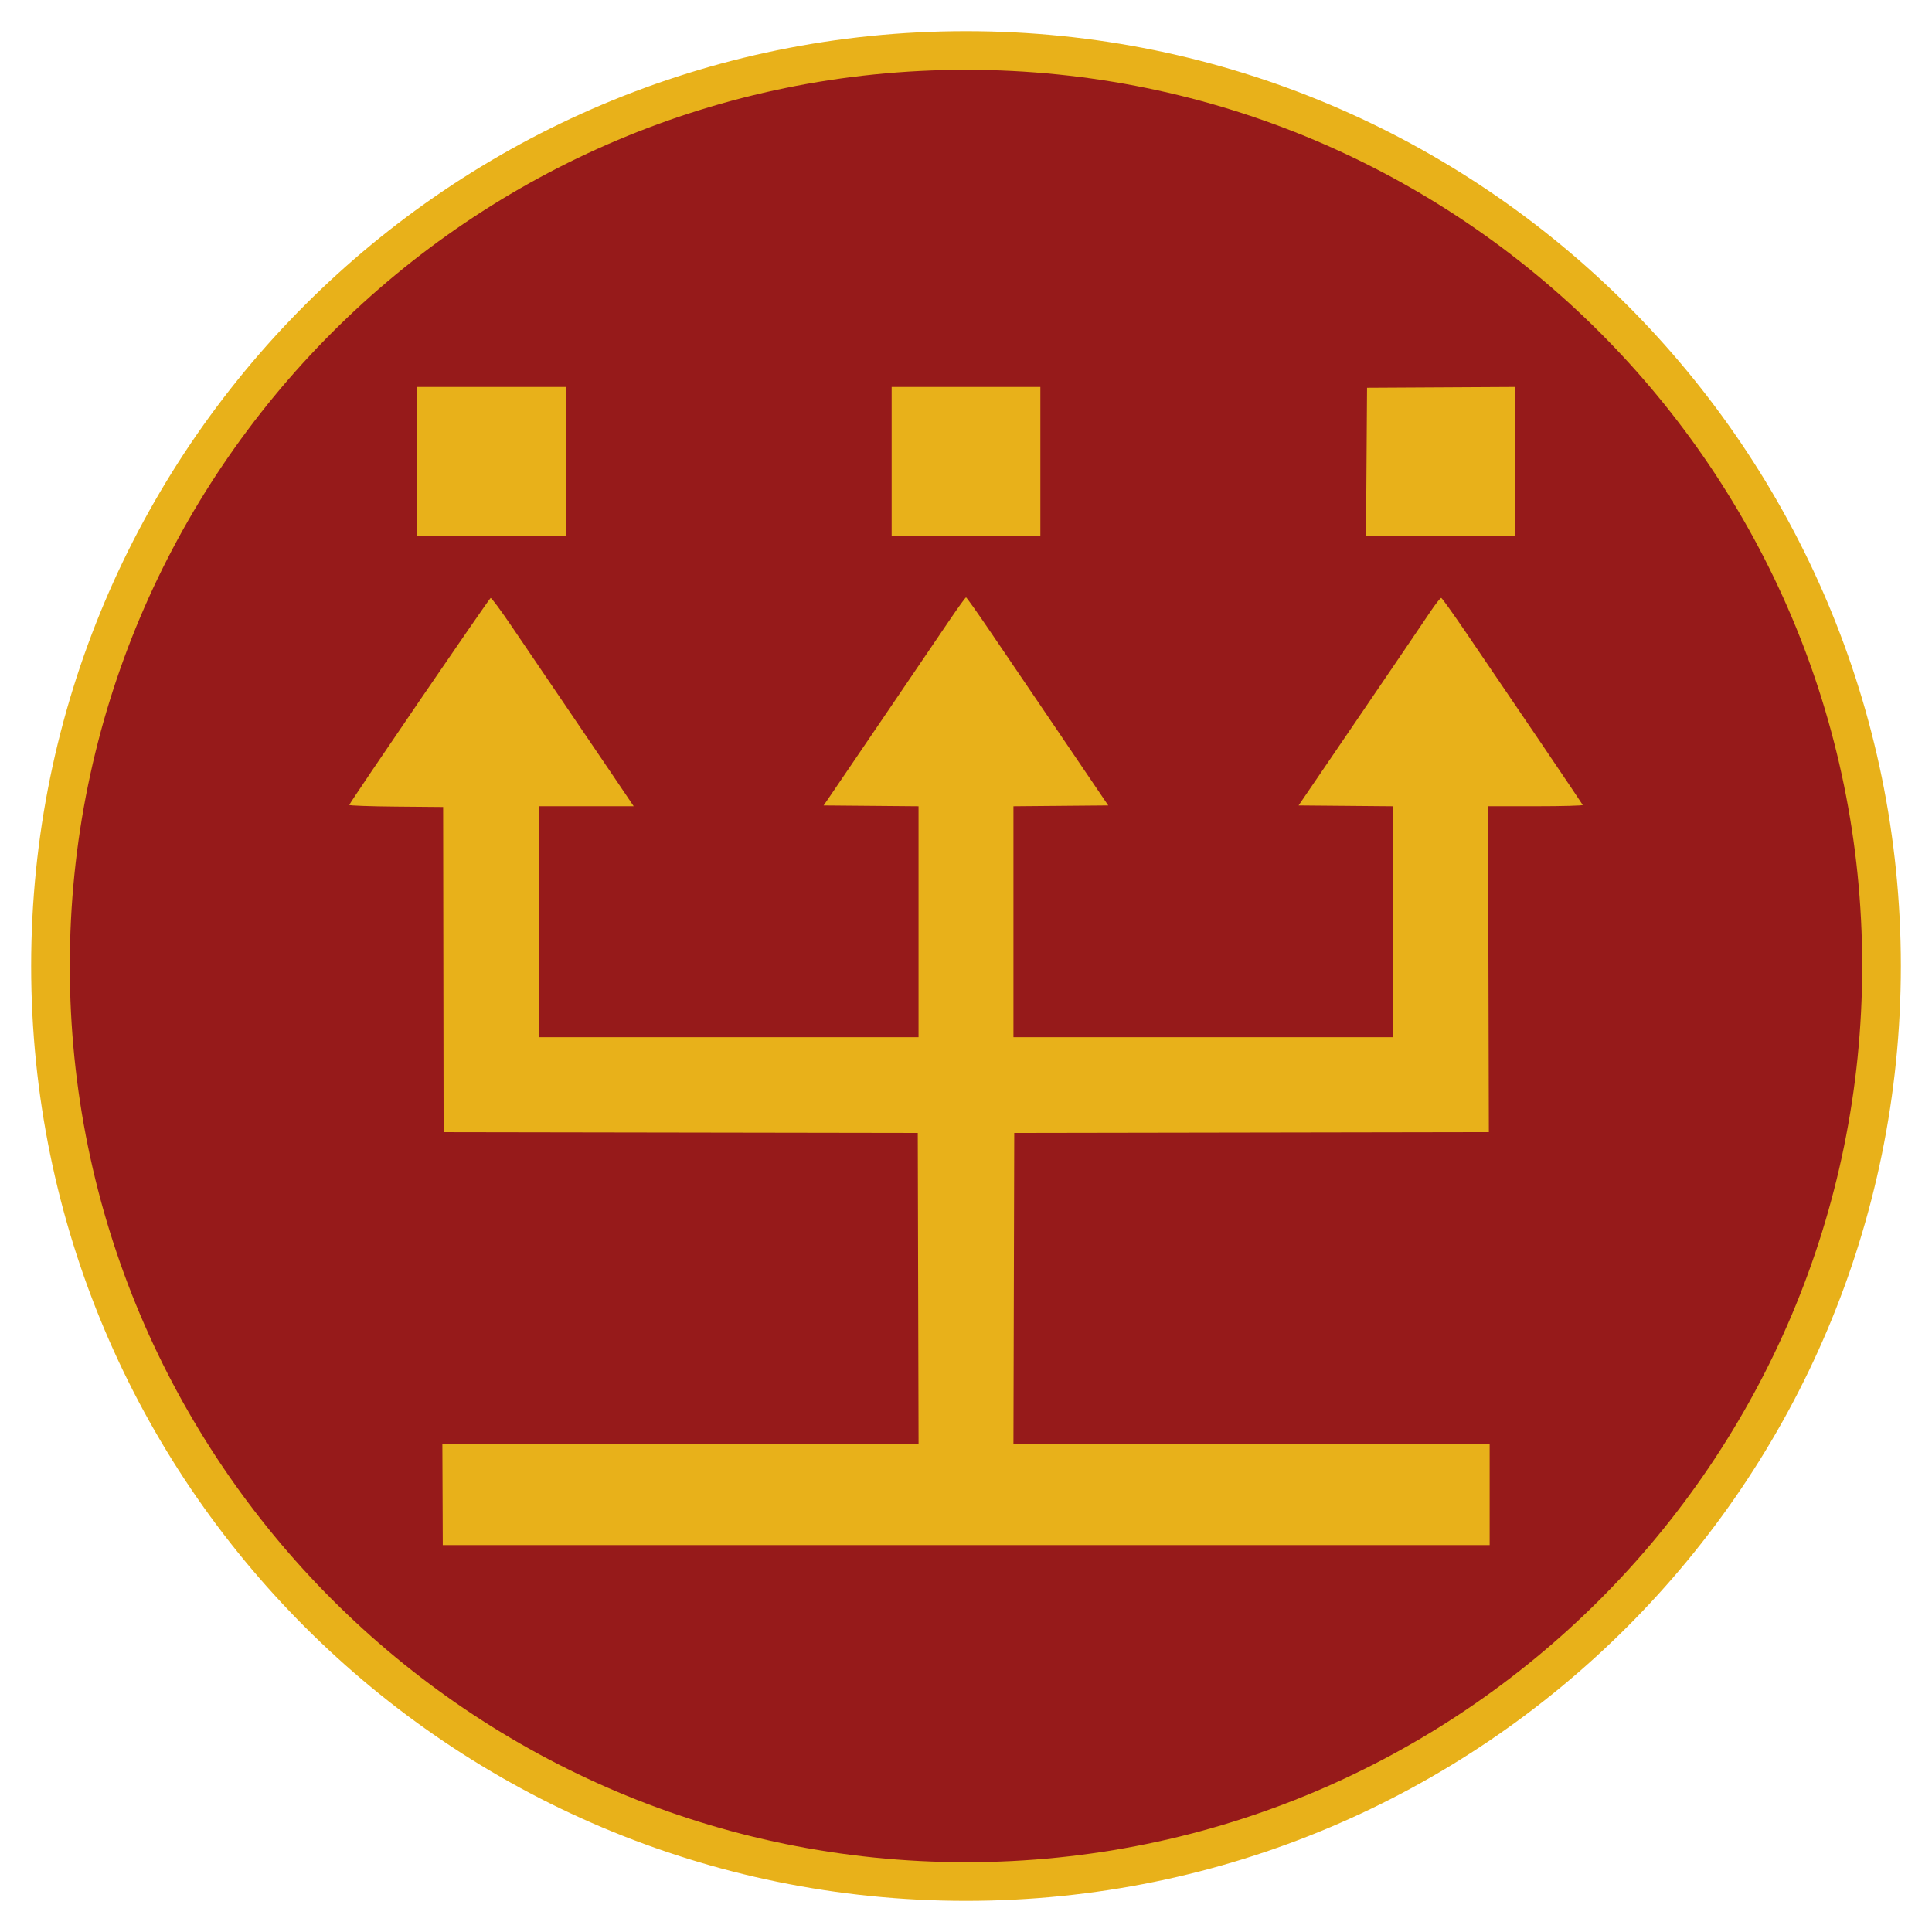
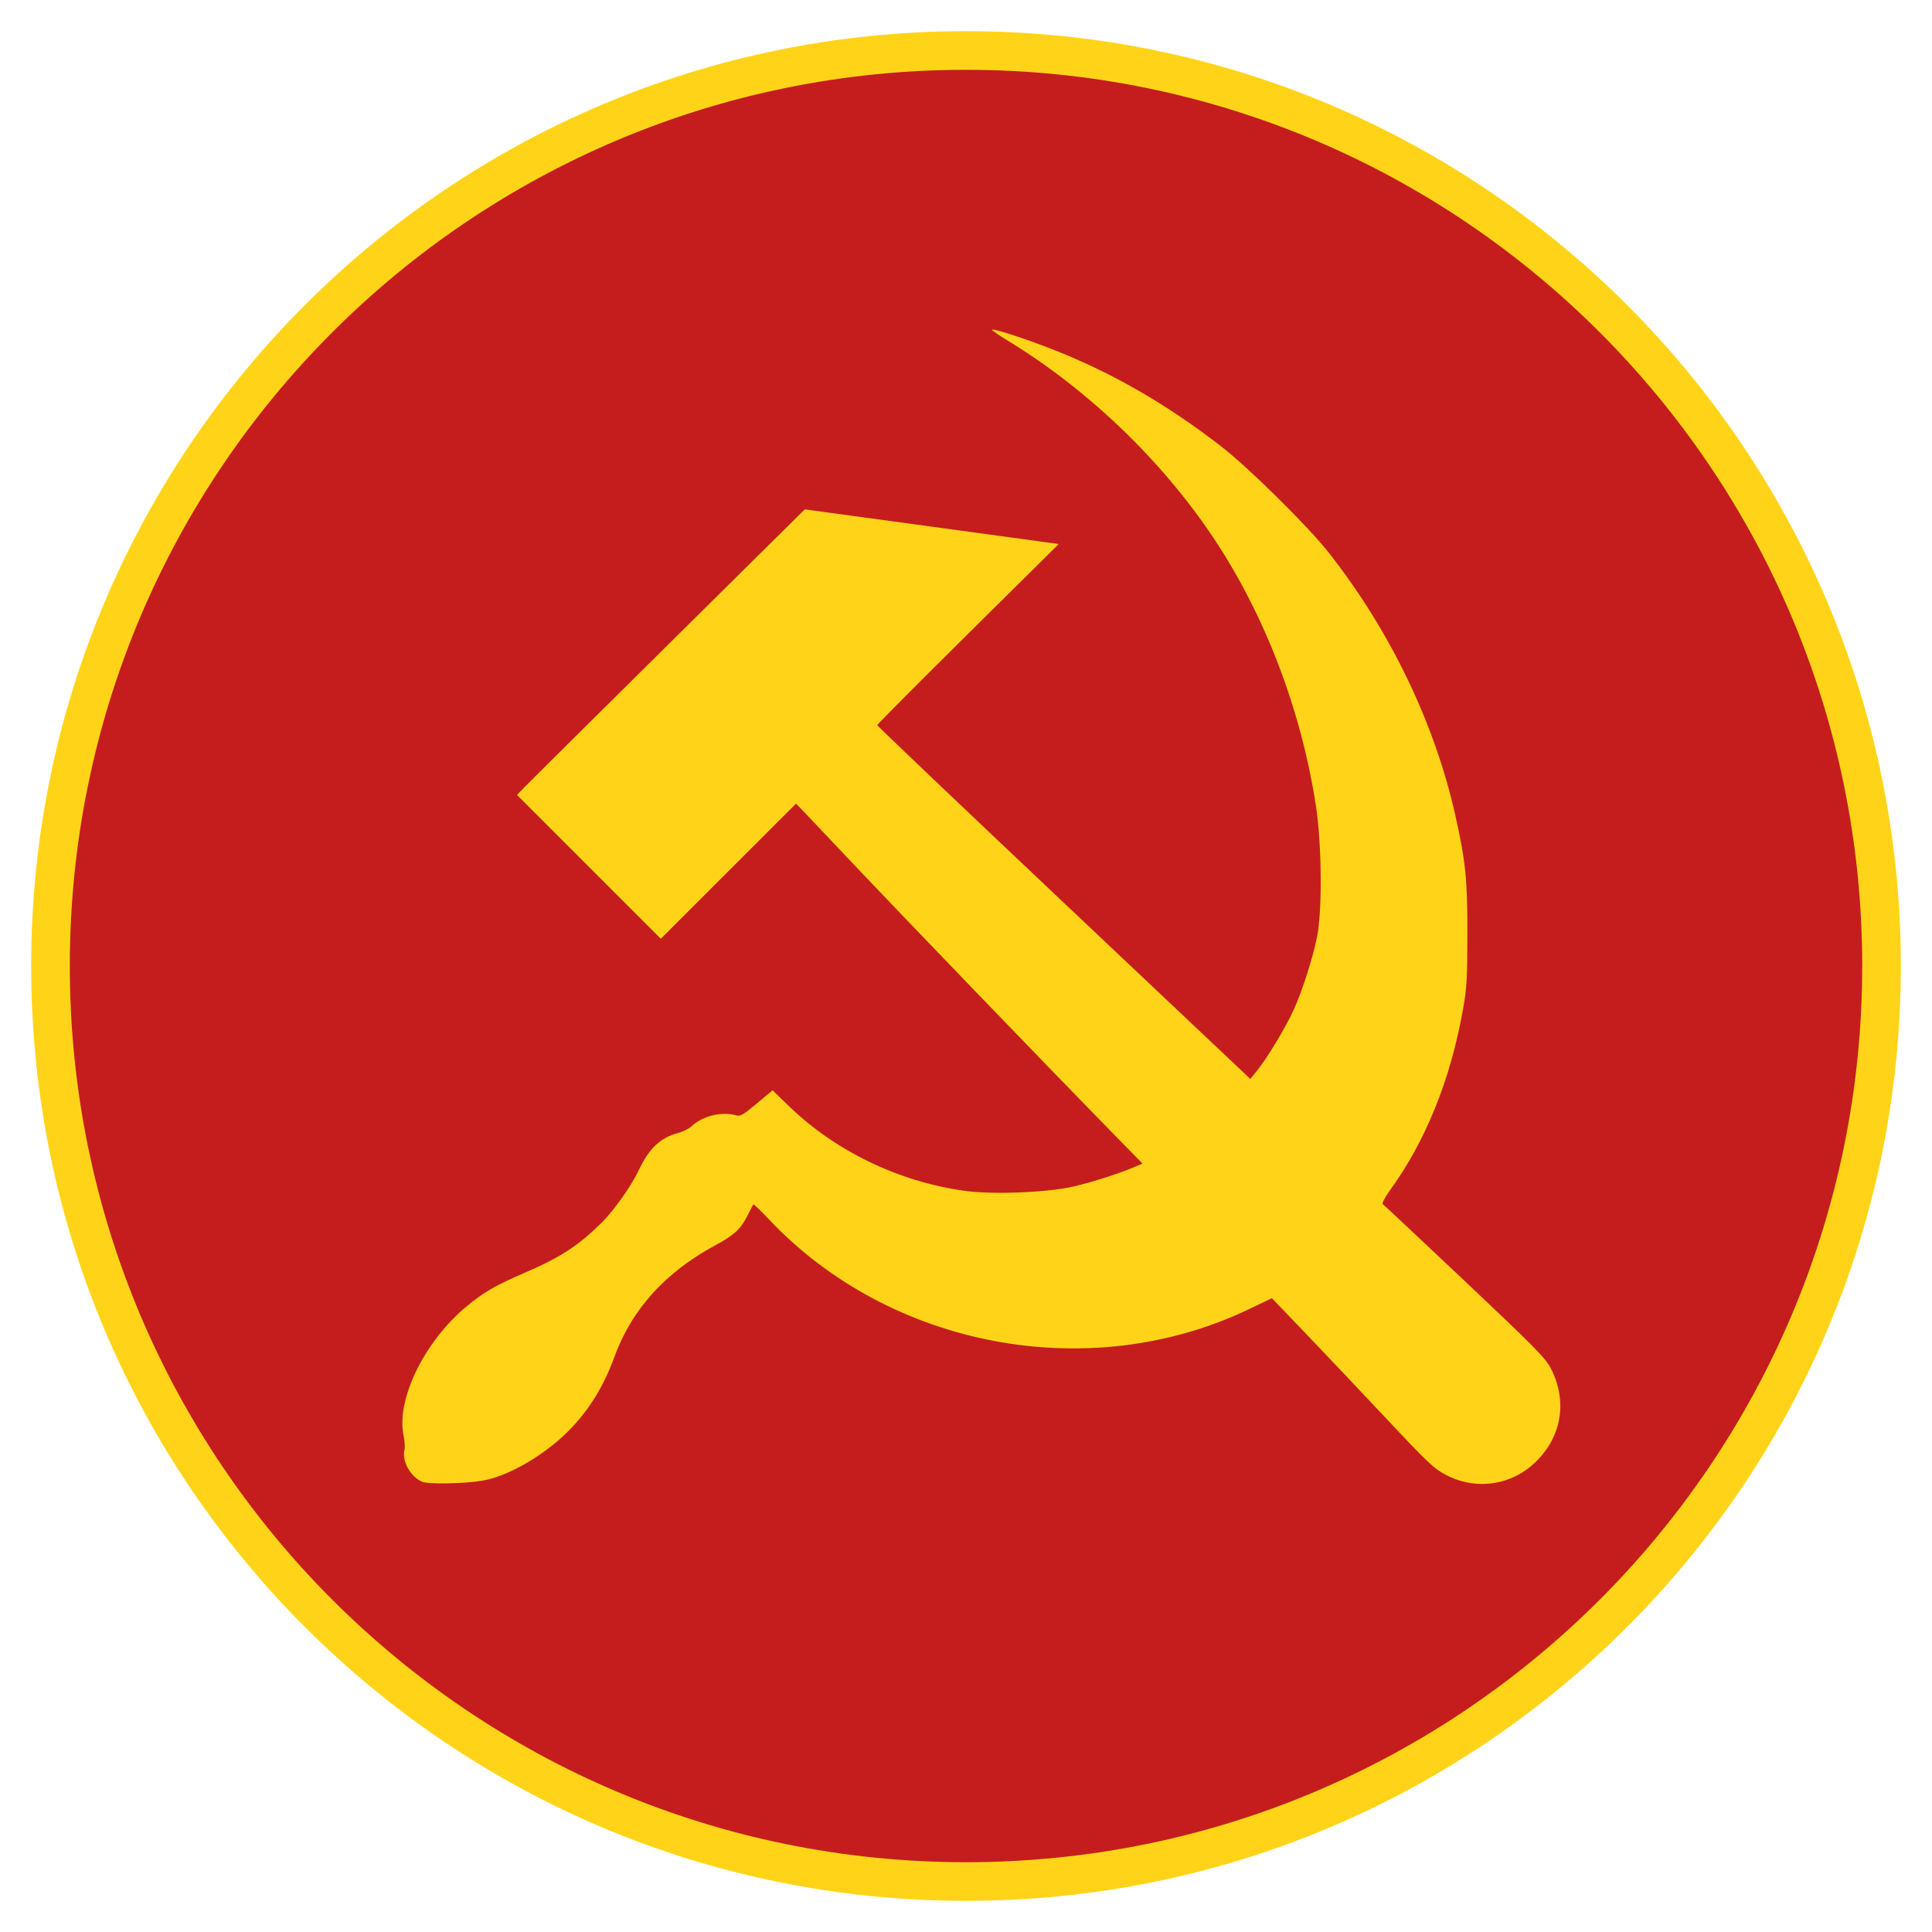
<svg xmlns="http://www.w3.org/2000/svg" width="1000" height="1000" viewBox="0 0 264.583 264.583" version="1.1" id="svg5" xml:space="preserve">
-   <defs id="defs2">
-     <filter id="mask-powermask-path-effect1955_inverse" style="color-interpolation-filters:sRGB" height="100" width="100" x="-50" y="-50">
-       <feColorMatrix id="mask-powermask-path-effect1955_primitive1" values="1" type="saturate" result="fbSourceGraphic" />
-       <feColorMatrix id="mask-powermask-path-effect1955_primitive2" values="-1 0 0 0 1 0 -1 0 0 1 0 0 -1 0 1 0 0 0 1 0 " in="fbSourceGraphic" />
-     </filter>
-     <filter id="mask-powermask-path-effect1983_inverse" style="color-interpolation-filters:sRGB" height="100" width="100" x="-50" y="-50">
-       <feColorMatrix id="mask-powermask-path-effect1983_primitive1" values="1" type="saturate" result="fbSourceGraphic" />
-       <feColorMatrix id="mask-powermask-path-effect1983_primitive2" values="-1 0 0 0 1 0 -1 0 0 1 0 0 -1 0 1 0 0 0 1 0 " in="fbSourceGraphic" />
-     </filter>
-     <clipPath clipPathUnits="userSpaceOnUse" id="clipPath2020">
-       <path id="path2022" style="fill:#000000;fill-opacity:1;stroke-width:0.247" d="M 4.553,4.213 V 102.91 c 0.296,0.305 0.58,0.645 0.85,1.018 -7.672e-4,-1.917 -0.013,-5.15 0.002,-5.166 0.135,-0.151 4.673,4.291 8.12,7.947 6.367,6.755 12.843,14.537 21.564,25.916 9.783,12.763 19.924,21.732 34.555,30.562 7.984,4.818 11.854,8.276 26.715,23.869 6.268,6.577 7.742,8.341 15.028,17.978 5.408,7.153 7.609,9.89 10.665,13.261 0.846,0.933 2.26,2.63 3.142,3.769 0.882,1.14 2.936,3.411 4.564,5.047 4.743,4.766 9.177,8.223 18.503,14.427 8.766,5.832 13.518,9.703 20.747,16.904 3.918,3.903 11.799,12.674 11.588,12.897 -0.001,0.003 -0.198,0.011 -0.207,0.012 1.326,0.068 2.65,0.17 3.974,0.273 3.244,0.2 6.48,0.492 9.714,0.805 3.001,0.35 6,0.701 9.013,0.932 2.438,0.246 4.88,0.435 7.328,0.54 0.467,-0.004 0.934,0.007 1.401,-0.012 3.294,-0.138 6.587,-0.598 9.856,-0.982 4.211,-0.494 6.183,-0.74 10.4,-1.255 4.172,-0.528 8.34,-1.09 12.508,-1.65 2.665,-0.358 4.9,-0.146 6.679,0.448 v -20.031 -32.327 l -4.486,-5.358 c -10.243,-12.233 -19.051,-21.813 -27.666,-30.09 -4.955,-4.761 -6.757,-6.116 -18.177,-13.672 -10.898,-7.211 -13.061,-9.009 -20.866,-17.355 -5.692,-6.086 -8.395,-9.377 -16.51,-20.102 -5.693,-7.524 -9.051,-11.725 -12.192,-15.253 -2.65,-2.977 -13.93,-14.3 -16.056,-16.118 -2.709,-2.317 -7.038,-5.418 -13.504,-9.673 C 108.506,81.719 105.093,78.927 97.826,70.852 90.074,62.238 85.215,56.396 79.439,48.744 67.057,32.342 53.274,18.426 39.401,8.317 37.671,7.056 35.614,5.617 34.831,5.119 L 33.408,4.213 H 18.98 Z m 59.629,0 3.307,3.392 C 75.252,15.568 81.544,23.149 94.523,40.179 101.515,49.353 103.545,51.834 107.002,55.43 c 4.788,4.981 10.309,9.446 16.607,13.43 12.579,7.959 20.154,14.03 29.585,23.71 7.299,7.491 8.771,9.235 19.568,23.177 6.516,8.414 11.056,13.897 15.655,18.907 6.781,7.386 11.495,11.224 23.364,19.019 11.374,7.471 11.513,7.583 20.875,16.933 7.665,7.656 13.193,13.599 17.035,18.316 0.795,0.976 1.473,1.781 1.507,1.789 0.034,0.007 0.062,-7.75 0.062,-17.24 v -17.253 l -3.384,-3.497 c -6.679,-6.901 -12.276,-11.499 -21.966,-18.046 -9.765,-6.597 -14.592,-10.334 -21.084,-16.321 -4.853,-4.475 -8.594,-8.697 -13.146,-14.834 C 184.248,93.499 178.261,86.599 168.756,77.101 157.533,65.884 148.117,57.817 136.443,49.416 122.304,39.241 113.701,31.346 106.915,22.317 103.576,17.876 99.263,10.257 97.538,5.755 L 96.947,4.213 H 80.565 Z m 187.079,0 -19.675,0.06 -19.675,0.06 19.552,0.065 19.552,0.065 V 27.529 c 0,12.686 0.056,23.066 0.123,23.066 0.068,0 0.123,-10.436 0.123,-23.191 z M 211.941,15.447 c -0.064,0.044 -0.169,0.058 -0.19,0.132 -0.023,0.08 -0.041,0.162 -0.059,0.244 0.081,-0.128 0.161,-0.256 0.249,-0.375 z M 5.508,44.427 c 0.41,0 5.099,2.178 7.176,3.333 7.839,4.36 14.508,9.491 22.429,17.259 7.922,7.768 14.337,15.289 24.945,29.243 2.218,2.917 5.055,6.581 6.304,8.141 7.248,9.055 17.389,18.333 26.02,23.804 11.565,7.332 16.507,11.231 25.78,20.339 11.549,11.345 14.77,15.093 24.92,29.005 5.133,7.035 8.095,10.544 13.935,16.504 8.449,8.624 15.224,13.963 24.775,19.524 4.637,2.7 10.623,7.638 16.979,14.006 5.23,5.241 12.632,13.094 14.831,15.734 2.073,2.488 8.693,9.568 15.323,16.385 2.243,2.307 4.08,4.261 4.08,4.343 7.9e-4,0.082 -1.192,0.708 -2.651,1.392 -3.413,1.599 -8.672,3.268 -14.121,4.481 -6.159,1.371 -5.897,1.348 -6.922,0.587 -0.481,-0.358 -1.369,-1.324 -1.974,-2.148 -7.418,-10.113 -14.363,-18.01 -24.467,-27.821 -8.16,-7.923 -10.083,-9.463 -18.666,-14.941 -7.481,-4.775 -10.332,-6.804 -13.365,-9.508 -1.402,-1.25 -3.332,-2.947 -4.29,-3.77 -2.515,-2.162 -8.289,-7.991 -11.271,-11.376 -3.708,-4.21 -7.753,-9.299 -14.084,-17.719 -3.06,-4.071 -6.491,-8.511 -7.623,-9.868 -2.916,-3.495 -11.751,-12.402 -17.953,-18.098 -4.921,-4.52 -5.626,-5.07 -10.501,-8.19 C 70.981,136.023 67.017,132.894 57.508,123.279 48.876,114.551 46.742,111.999 36.744,98.456 30.573,90.096 27.747,86.529 24.497,83 20.846,79.034 15.926,74.643 12.759,72.522 9.532,70.36 6.432,67.955 5.848,67.16 L 5.293,66.404 V 55.415 c 0,-6.077 0.096,-10.989 0.215,-10.989 z M 186.03,50.727 c -0.102,0.091 -0.202,0.184 -0.301,0.277 0.05,0.006 0.102,0.013 0.152,0.018 0.04,-0.082 0.08,-0.164 0.123,-0.244 0.009,-0.017 0.018,-0.034 0.026,-0.051 z m -2.496,14.331 c -0.031,-0.014 -0.01,0.038 0.017,0.137 0.032,0.037 0.08,0.067 0.097,0.112 0.062,0.005 0.121,0.01 0.179,0.015 -0.002,-0.002 -0.004,-0.004 -0.006,-0.006 -0.175,-0.164 -0.257,-0.244 -0.287,-0.258 z" mask="none" />
-     </clipPath>
-   </defs>
+   <defs id="defs2" />
  <g id="layer1">
-     <circle style="fill:#961a1a;stroke:#e8b11a;stroke-width:5.292;fill-opacity:1;stroke-opacity:1;stroke-dasharray:none;paint-order:normal" id="path236-3" mask="none" r="125.379" cy="132.292" cx="132.292" />
-     <path style="fill:#e8b11a;stroke-width:0.217;fill-opacity:1" d="m 60.609,204.658 -0.028,-6.933 h 32.607 32.607 l -0.055,-21.287 -0.055,-21.287 -32.467,-0.052 -32.467,-0.052 -0.032,-22.264 -0.032,-22.264 -6.463,-0.057 c -3.554,-0.032 -6.431,-0.135 -6.391,-0.229 0.254,-0.612 19.154,-28.282 19.357,-28.339 0.118,-0.033 1.414,1.714 2.881,3.883 1.467,2.169 4.329,6.381 6.359,9.36 2.03,2.979 5.19,7.635 7.022,10.345 l 3.331,4.929 h -6.494 -6.494 v 15.816 15.816 H 99.792 125.791 V 126.231 110.418 l -6.499,-0.057 -6.499,-0.057 0.82,-1.192 c 0.451,-0.655 3.93,-5.774 7.731,-11.375 3.801,-5.601 7.789,-11.475 8.861,-13.054 1.072,-1.579 2.014,-2.871 2.093,-2.871 0.079,0 1.548,2.07 3.264,4.6 1.716,2.53 4.049,5.967 5.185,7.637 1.136,1.671 3.617,5.329 5.515,8.129 1.897,2.8 3.913,5.774 4.48,6.608 l 1.03,1.517 -6.491,0.057 -6.491,0.057 v 15.813 15.813 h 25.999 25.999 V 126.231 110.418 l -6.474,-0.057 -6.474,-0.057 8.339,-12.241 c 4.586,-6.733 8.938,-13.141 9.67,-14.24 0.732,-1.099 1.421,-1.971 1.53,-1.938 0.11,0.033 1.624,2.152 3.366,4.707 6.382,9.363 15.936,23.478 16.007,23.647 0.04,0.096 -2.862,0.174 -6.448,0.174 h -6.52 l 0.056,22.315 0.056,22.315 -32.499,0.055 -32.499,0.055 -0.055,21.287 -0.055,21.287 h 32.608 32.608 v 6.933 6.933 H 132.321 60.637 Z M 57.111,63.18 v -10.183 h 10.183 10.183 v 10.183 10.183 H 67.293 57.111 Z m 64.998,0 v -10.183 h 10.183 10.183 v 10.183 10.183 h -10.183 -10.183 z m 65.034,0.054 0.072,-10.129 10.129,-0.056 10.129,-0.056 V 63.178 73.363 H 197.271 187.071 Z" id="path15115" />
+     <circle style="fill:#c51d1d;stroke:#eecc0e;stroke-width:0;stroke-dasharray:none;stroke-opacity:1;paint-order:stroke markers fill;fill-opacity:1" id="path236" cx="132.292" cy="132.292" r="125.379" />
+     <circle style="fill:#427328;stroke:#ffd418;stroke-width:5.292;fill-opacity:0;stroke-opacity:1;stroke-dasharray:none;paint-order:normal" id="path236-3" cx="132.292" cy="132.292" r="125.379" />
+     <path style="fill:#ffd418;fill-opacity:1;stroke-width:0.265" d="m 57.804,202.92 c -1.607,-0.676 -2.81,-2.88 -2.409,-4.413 0.081,-0.308 0.019,-1.194 -0.136,-1.969 -0.988,-4.919 2.849,-12.792 8.56,-17.566 2.343,-1.958 4.104,-2.984 7.964,-4.638 4.92,-2.109 7.358,-3.691 10.618,-6.892 1.621,-1.592 4.037,-5.002 5.038,-7.112 1.466,-3.089 2.977,-4.52 5.47,-5.18 0.639,-0.169 1.459,-0.588 1.823,-0.931 1.49,-1.403 4.105,-2.036 6.085,-1.471 0.559,0.159 0.996,-0.092 2.822,-1.624 l 2.161,-1.812 2.205,2.137 c 6.419,6.223 15.153,10.423 24.216,11.648 3.868,0.523 11.419,0.204 14.898,-0.63 2.709,-0.649 6.228,-1.783 8.309,-2.678 l 1.033,-0.444 -2.639,-2.691 c -9.36,-9.545 -30.505,-31.487 -37.907,-39.336 -2.676,-2.838 -5.323,-5.634 -5.882,-6.215 l -1.016,-1.056 -9.26,9.257 -9.26,9.257 -9.849,-9.849 -9.849,-9.849 1.052,-1.087 c 0.579,-0.598 9.446,-9.397 19.706,-19.553 l 18.654,-18.466 15.213,2.072 c 8.367,1.14 16.191,2.208 17.386,2.375 l 2.174,0.303 -12.426,12.308 c -6.834,6.769 -12.426,12.391 -12.426,12.493 0,0.102 11.498,11.047 25.551,24.321 l 25.551,24.136 1.009,-1.267 c 1.402,-1.762 3.829,-5.802 4.91,-8.172 1.187,-2.604 2.614,-7.054 3.216,-10.029 0.723,-3.567 0.649,-12.643 -0.146,-17.859 -2.004,-13.162 -6.986,-26.206 -14.048,-36.785 -7.088,-10.618 -17.207,-20.324 -28.121,-26.974 -1.274,-0.777 -2.266,-1.463 -2.204,-1.525 0.199,-0.199 4.671,1.259 8.49,2.767 8.066,3.185 15.39,7.409 22.886,13.202 3.721,2.875 11.879,10.927 14.714,14.525 8.426,10.69 14.577,23.465 17.387,36.114 1.398,6.296 1.634,8.632 1.627,16.14 -0.006,6.131 -0.083,7.438 -0.614,10.407 -1.708,9.552 -5.08,17.912 -9.924,24.61 -0.747,1.032 -1.198,1.886 -1.048,1.984 0.144,0.095 5.201,4.838 11.237,10.541 9.804,9.263 11.065,10.547 11.82,12.039 2.216,4.378 1.465,9.141 -1.986,12.596 -3.312,3.317 -8.195,4.084 -12.354,1.941 -1.683,-0.867 -2.487,-1.623 -8.197,-7.708 -3.482,-3.711 -8.44,-8.947 -11.018,-11.637 l -4.687,-4.89 -3.162,1.513 c -21.797,10.428 -49.13,5.297 -65.744,-12.341 -1.112,-1.18 -2.064,-2.086 -2.117,-2.013 -0.053,0.073 -0.439,0.82 -0.859,1.66 -0.835,1.672 -1.843,2.592 -4.264,3.894 -6.928,3.725 -11.516,8.795 -13.918,15.381 -1.593,4.366 -3.827,7.823 -6.941,10.736 -3.285,3.073 -7.854,5.607 -11.095,6.154 -2.543,0.429 -7.411,0.519 -8.281,0.154 z" id="path5043" />
  </g>
</svg>
